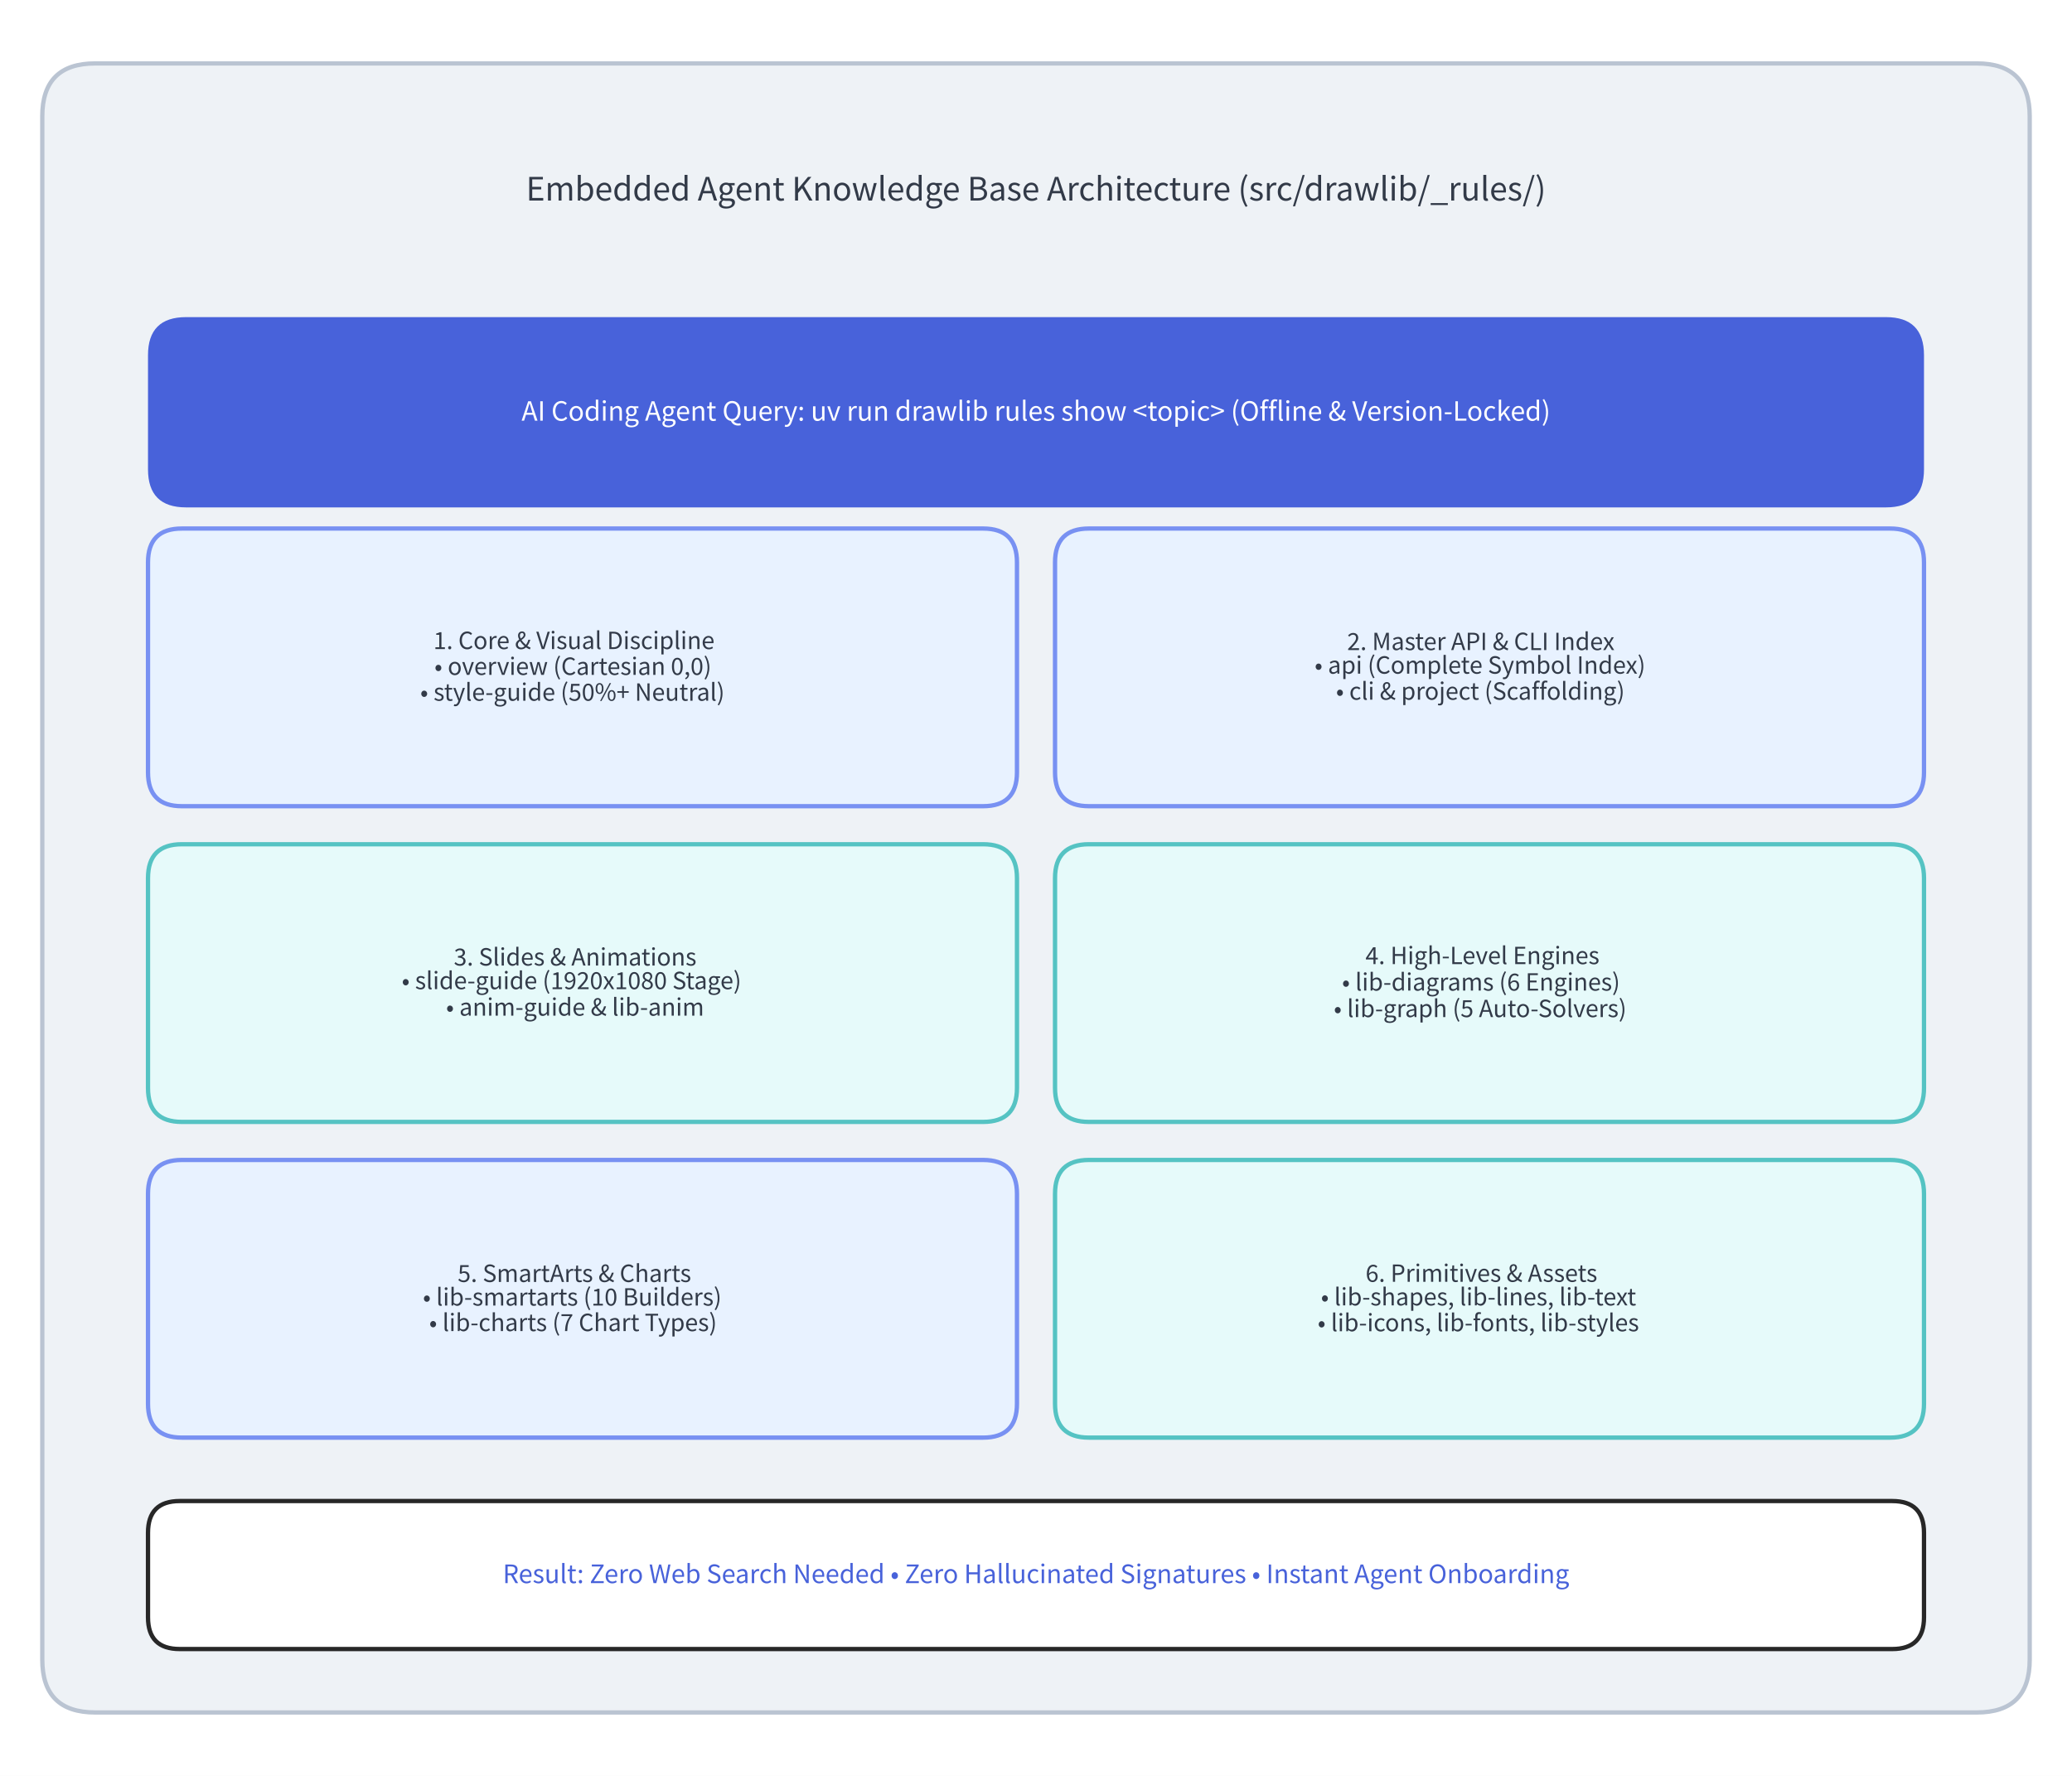
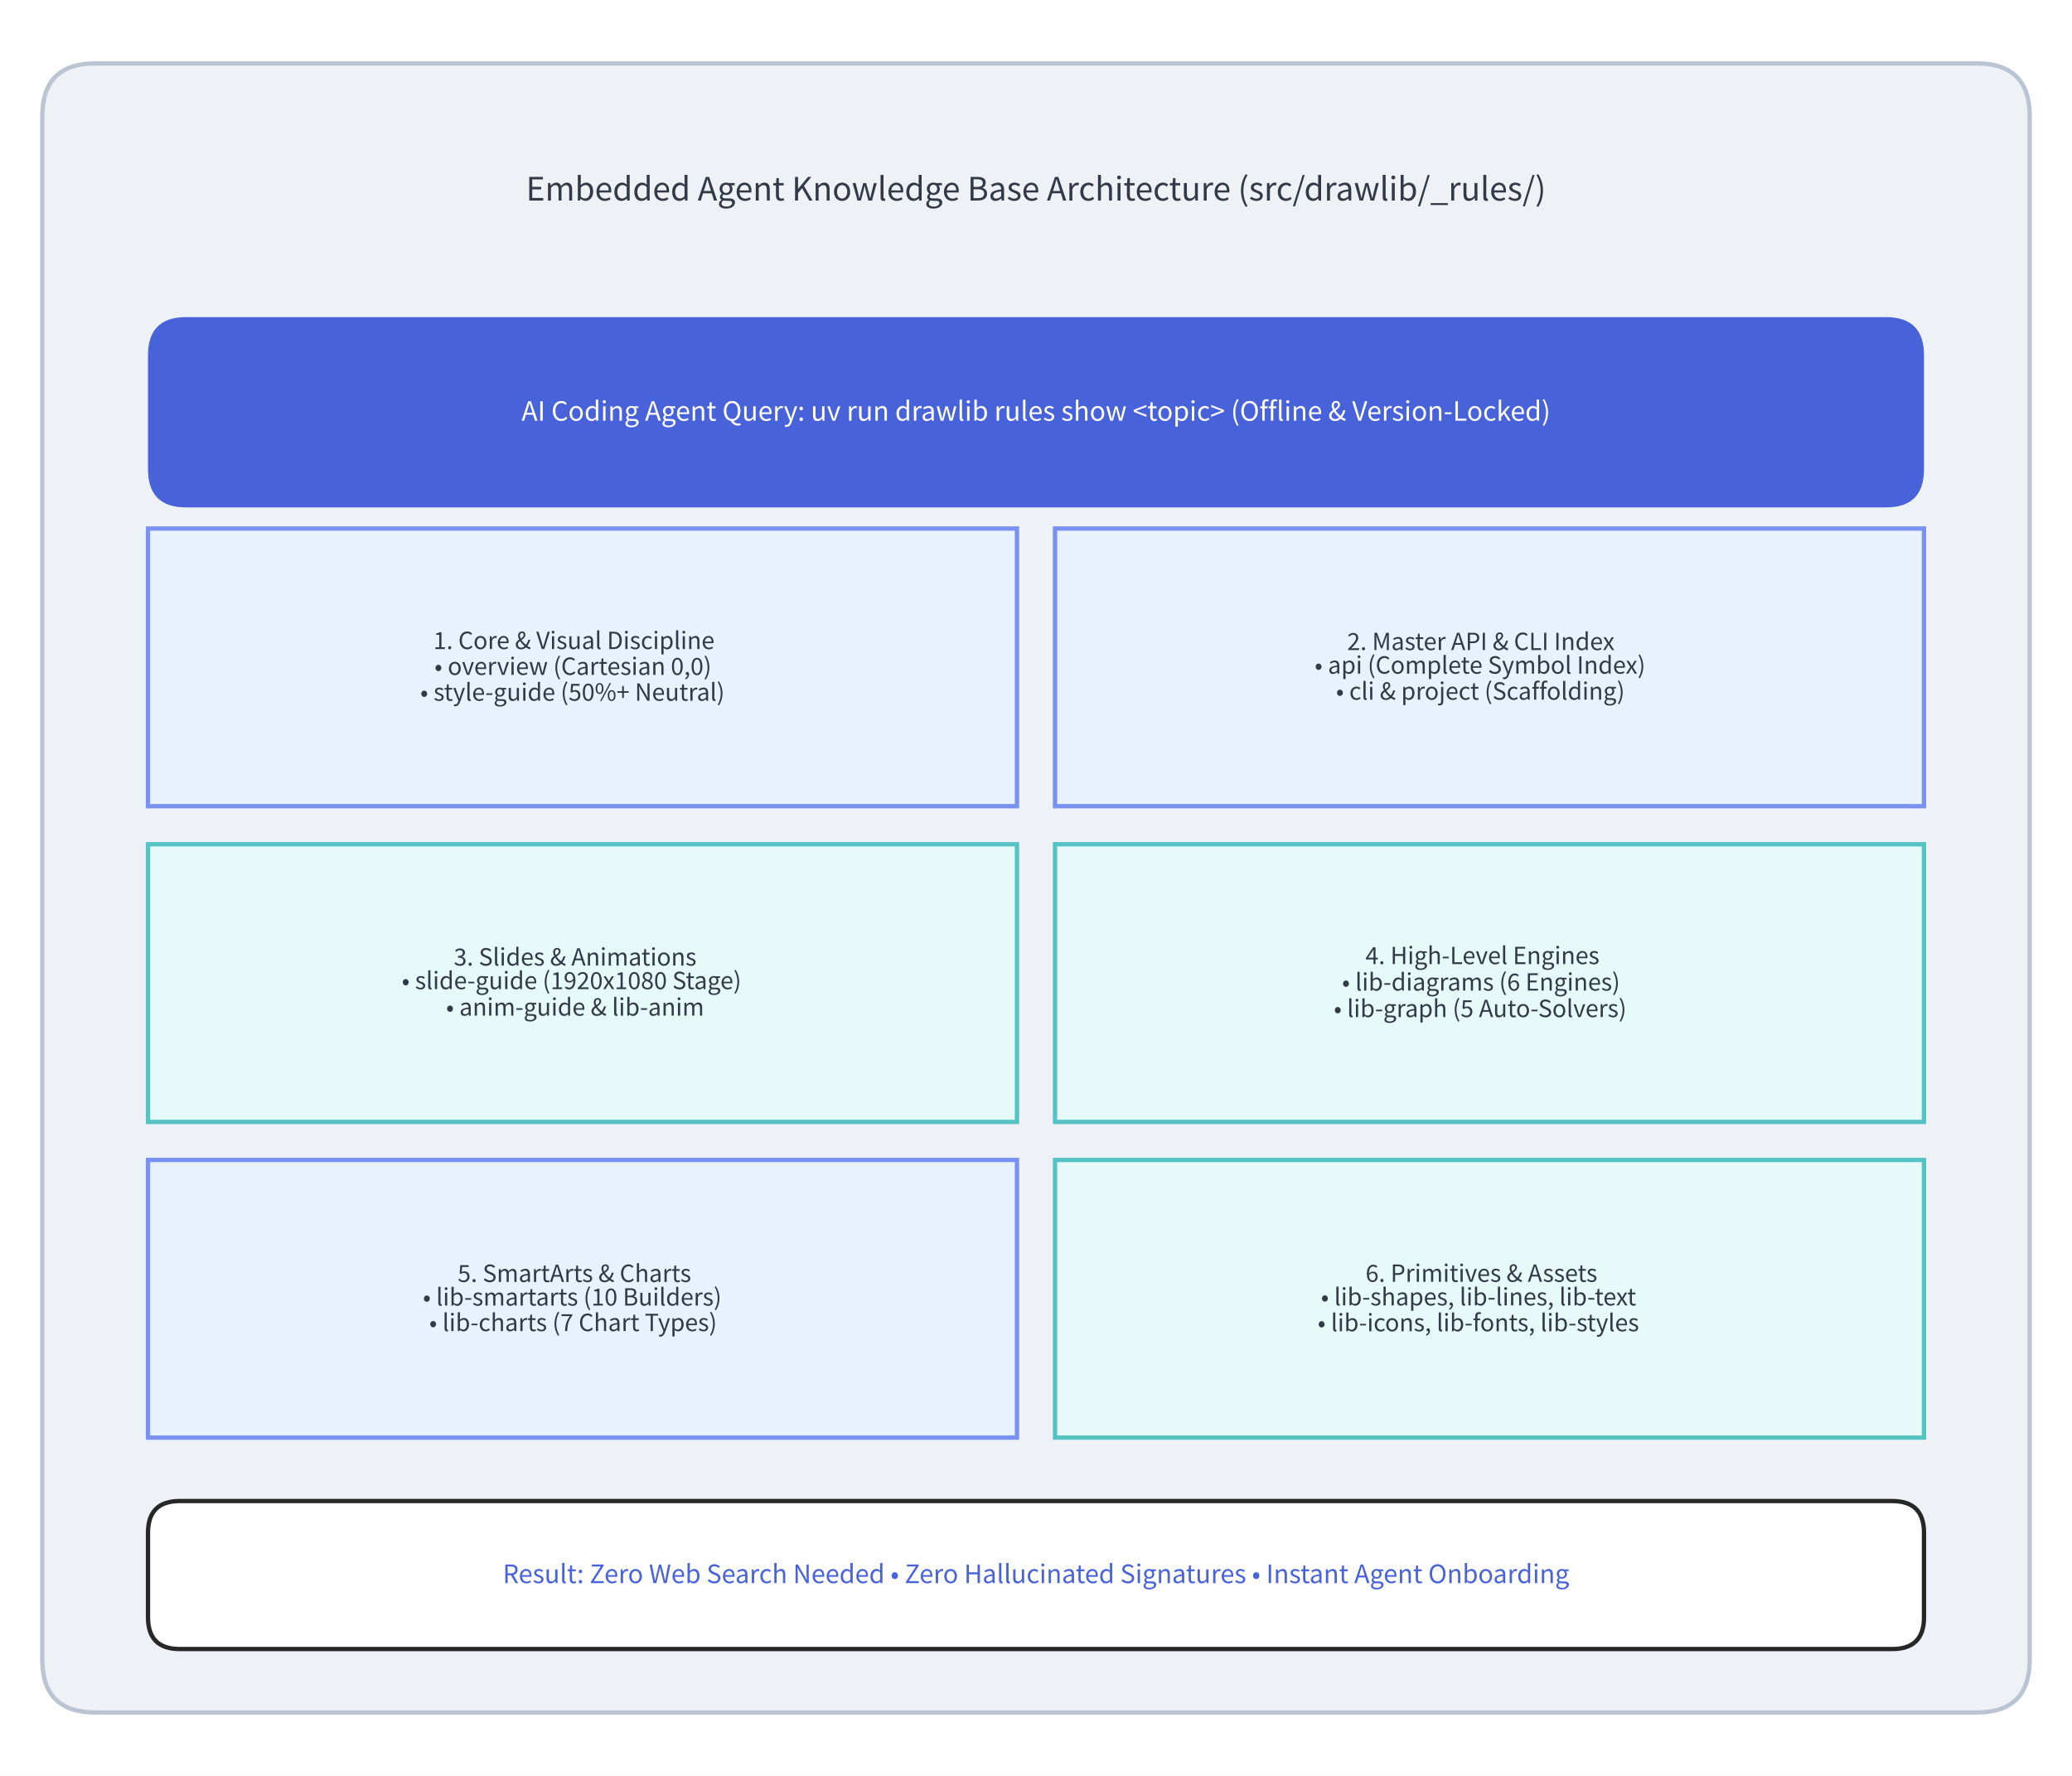
<svg xmlns="http://www.w3.org/2000/svg" width="720pt" height="617.143pt" viewBox="0 0 720 617.143" version="1.1">
  <defs>
    <style type="text/css">*{stroke-linejoin: round; stroke-linecap: butt}</style>
  </defs>
  <g id="figure_1">
    <g id="patch_1">
      <path d="M 0 617.143  L 720 617.143  L 720 0  L 0 0  z " style="fill: #ffffff" />
    </g>
    <g id="axes_1">
      <g id="patch_2">
-         <path d="M 14.694 308.571  L 14.694 40.408  Q 14.694 22.041 33.061 22.041  L 686.939 22.041  Q 705.306 22.041 705.306 40.408  L 705.306 576.735  Q 705.306 595.102 686.939 595.102  L 33.061 595.102  Q 14.694 595.102 14.694 576.735  z " clip-path="url(#pecbf88852a)" style="fill: #eef2f6; stroke: #bac4d2; stroke-width: 1.5; stroke-linejoin: miter" />
+         <path d="M 360 595.102  L 33.061 595.102  Q 14.694 595.102 14.694 576.735  L 14.694 40.408  Q 14.694 22.041 33.061 22.041  L 686.939 22.041  Q 705.306 22.041 705.306 40.408  L 705.306 576.735  Q 705.306 595.102 686.939 595.102  z " clip-path="url(#pecbf88852a)" style="fill: #eef2f6; stroke: #bac4d2; stroke-width: 1.5; stroke-linejoin: miter" />
      </g>
      <g id="text_1">
        <g clip-path="url(#pecbf88852a)">
          <text style="font-size: 11.2px; font-family: 'drawlib-cjk-japanese-noto-sans-bold', 'Noto Sans CJK JP'; text-anchor: middle; fill: #323a48" x="360" y="69.69" transform="rotate(-0 360 69.68982)">Embedded Agent Knowledge Base Architecture (src/drawlib/_rules/)</text>
        </g>
      </g>
      <g id="patch_3">
-         <path d="M 51.429 143.265  L 51.429 123.429  Q 51.429 110.204 64.653 110.204  L 655.347 110.204  Q 668.571 110.204 668.571 123.429  L 668.571 163.102  Q 668.571 176.327 655.347 176.327  L 64.653 176.327  Q 51.429 176.327 51.429 163.102  z " clip-path="url(#pecbf88852a)" style="fill: #4862da" />
+         <path d="M 360 176.327  L 64.653 176.327  Q 51.429 176.327 51.429 163.102  L 51.429 123.429  Q 51.429 110.204 64.653 110.204  L 655.347 110.204  Q 668.571 110.204 668.571 123.429  L 668.571 163.102  Q 668.571 176.327 655.347 176.327  z " clip-path="url(#pecbf88852a)" style="fill: #4862da" />
      </g>
      <g id="text_2">
        <g clip-path="url(#pecbf88852a)">
          <text style="font-size: 9.2px; font-family: 'drawlib-cjk-japanese-noto-sans-bold', 'Noto Sans CJK JP'; text-anchor: middle; fill: #ffffff" x="360" y="146.196" transform="rotate(-0 360 146.1957)">AI Coding Agent Query:   uv run drawlib rules show &lt;topic&gt;   (Offline &amp; Version-Locked)</text>
        </g>
      </g>
      <g id="patch_4">
-         <path d="M 51.429 231.918  L 51.429 195.429  Q 51.429 183.673 63.184 183.673  L 341.633 183.673  Q 353.388 183.673 353.388 195.429  L 353.388 268.408  Q 353.388 280.163 341.633 280.163  L 63.184 280.163  Q 51.429 280.163 51.429 268.408  z " clip-path="url(#pecbf88852a)" style="fill: #e8f2ff; stroke: #7891f2; stroke-width: 1.5; stroke-linejoin: miter" />
+         <path d="M 51.429 280.163  L 51.429 183.673  L 353.388 183.673  L 353.388 280.163  z " clip-path="url(#pecbf88852a)" style="fill: #e8f2ff; stroke: #7891f2; stroke-width: 1.5; stroke-linejoin: miter" />
      </g>
      <g id="text_3">
        <g clip-path="url(#pecbf88852a)">
          <text style="font-size: 8.2px; font-family: 'drawlib-cjk-japanese-noto-sans-bold', 'Noto Sans CJK JP'; fill: #323a48" transform="translate(150.5835 225.555)">1. Core &amp; Visual Discipline</text>
        </g>
        <g clip-path="url(#pecbf88852a)">
          <text style="font-size: 8.2px; font-family: 'drawlib-cjk-japanese-noto-sans-bold', 'Noto Sans CJK JP'; fill: #323a48" transform="translate(150.9397 234.534)">• overview (Cartesian 0,0)</text>
        </g>
        <g clip-path="url(#pecbf88852a)">
          <text style="font-size: 8.2px; font-family: 'drawlib-cjk-japanese-noto-sans-bold', 'Noto Sans CJK JP'; fill: #323a48" transform="translate(146.0127 243.5054)">• style-guide (50%+ Neutral)</text>
        </g>
      </g>
      <g id="patch_5">
-         <path d="M 366.612 231.918  L 366.612 195.429  Q 366.612 183.673 378.367 183.673  L 656.816 183.673  Q 668.571 183.673 668.571 195.429  L 668.571 268.408  Q 668.571 280.163 656.816 280.163  L 378.367 280.163  Q 366.612 280.163 366.612 268.408  z " clip-path="url(#pecbf88852a)" style="fill: #e8f2ff; stroke: #7891f2; stroke-width: 1.5; stroke-linejoin: miter" />
+         <path d="M 366.612 280.163  L 366.612 183.673  L 668.571 183.673  L 668.571 280.163  z " clip-path="url(#pecbf88852a)" style="fill: #e8f2ff; stroke: #7891f2; stroke-width: 1.5; stroke-linejoin: miter" />
      </g>
      <g id="text_4">
        <g clip-path="url(#pecbf88852a)">
          <text style="font-size: 8.2px; font-family: 'drawlib-cjk-japanese-noto-sans-bold', 'Noto Sans CJK JP'; fill: #323a48" transform="translate(468.11 225.9035)">2. Master API &amp; CLI Index</text>
        </g>
        <g clip-path="url(#pecbf88852a)">
          <text style="font-size: 8.2px; font-family: 'drawlib-cjk-japanese-noto-sans-bold', 'Noto Sans CJK JP'; fill: #323a48" transform="translate(456.801 234.1035)">• api (Complete Symbol Index)</text>
        </g>
        <g clip-path="url(#pecbf88852a)">
          <text style="font-size: 8.2px; font-family: 'drawlib-cjk-japanese-noto-sans-bold', 'Noto Sans CJK JP'; fill: #323a48" transform="translate(464.2226 243.1569)">• cli &amp; project (Scaffolding)</text>
        </g>
      </g>
      <g id="patch_6">
-         <path d="M 51.429 341.633  L 51.429 305.143  Q 51.429 293.388 63.184 293.388  L 341.633 293.388  Q 353.388 293.388 353.388 305.143  L 353.388 378.122  Q 353.388 389.878 341.633 389.878  L 63.184 389.878  Q 51.429 389.878 51.429 378.122  z " clip-path="url(#pecbf88852a)" style="fill: #e6fafa; stroke: #55c3c3; stroke-width: 1.5; stroke-linejoin: miter" />
+         <path d="M 51.429 389.878  L 51.429 293.388  L 353.388 293.388  L 353.388 389.878  z " clip-path="url(#pecbf88852a)" style="fill: #e6fafa; stroke: #55c3c3; stroke-width: 1.5; stroke-linejoin: miter" />
      </g>
      <g id="text_5">
        <g clip-path="url(#pecbf88852a)">
          <text style="font-size: 8.2px; font-family: 'drawlib-cjk-japanese-noto-sans-bold', 'Noto Sans CJK JP'; fill: #323a48" transform="translate(157.6855 335.5403)">3. Slides &amp; Animations</text>
        </g>
        <g clip-path="url(#pecbf88852a)">
          <text style="font-size: 8.2px; font-family: 'drawlib-cjk-japanese-noto-sans-bold', 'Noto Sans CJK JP'; fill: #323a48" transform="translate(139.5872 343.7403)">• slide-guide (1920x1080 Stage)</text>
        </g>
        <g clip-path="url(#pecbf88852a)">
          <text style="font-size: 8.2px; font-family: 'drawlib-cjk-japanese-noto-sans-bold', 'Noto Sans CJK JP'; fill: #323a48" transform="translate(154.9782 352.9487)">• anim-guide &amp; lib-anim</text>
        </g>
      </g>
      <g id="patch_7">
-         <path d="M 366.612 341.633  L 366.612 305.143  Q 366.612 293.388 378.367 293.388  L 656.816 293.388  Q 668.571 293.388 668.571 305.143  L 668.571 378.122  Q 668.571 389.878 656.816 389.878  L 378.367 389.878  Q 366.612 389.878 366.612 378.122  z " clip-path="url(#pecbf88852a)" style="fill: #e6fafa; stroke: #55c3c3; stroke-width: 1.5; stroke-linejoin: miter" />
+         <path d="M 366.612 389.878  L 366.612 293.388  L 668.571 293.388  L 668.571 389.878  z " clip-path="url(#pecbf88852a)" style="fill: #e6fafa; stroke: #55c3c3; stroke-width: 1.5; stroke-linejoin: miter" />
      </g>
      <g id="text_6">
        <g clip-path="url(#pecbf88852a)">
          <text style="font-size: 8.2px; font-family: 'drawlib-cjk-japanese-noto-sans-bold', 'Noto Sans CJK JP'; fill: #323a48" transform="translate(474.481 335.0361)">4. High-Level Engines</text>
        </g>
        <g clip-path="url(#pecbf88852a)">
          <text style="font-size: 8.2px; font-family: 'drawlib-cjk-japanese-noto-sans-bold', 'Noto Sans CJK JP'; fill: #323a48" transform="translate(466.3169 344.2445)">• lib-diagrams (6 Engines)</text>
        </g>
        <g clip-path="url(#pecbf88852a)">
          <text style="font-size: 8.2px; font-family: 'drawlib-cjk-japanese-noto-sans-bold', 'Noto Sans CJK JP'; fill: #323a48" transform="translate(463.4603 353.4528)">• lib-graph (5 Auto-Solvers)</text>
        </g>
      </g>
      <g id="patch_8">
-         <path d="M 51.429 451.347  L 51.429 414.857  Q 51.429 403.102 63.184 403.102  L 341.633 403.102  Q 353.388 403.102 353.388 414.857  L 353.388 487.837  Q 353.388 499.592 341.633 499.592  L 63.184 499.592  Q 51.429 499.592 51.429 487.837  z " clip-path="url(#pecbf88852a)" style="fill: #e8f2ff; stroke: #7891f2; stroke-width: 1.5; stroke-linejoin: miter" />
+         <path d="M 51.429 499.592  L 51.429 403.102  L 353.388 403.102  L 353.388 499.592  z " clip-path="url(#pecbf88852a)" style="fill: #e8f2ff; stroke: #7891f2; stroke-width: 1.5; stroke-linejoin: miter" />
      </g>
      <g id="text_7">
        <g clip-path="url(#pecbf88852a)">
          <text style="font-size: 8.2px; font-family: 'drawlib-cjk-japanese-noto-sans-bold', 'Noto Sans CJK JP'; fill: #323a48" transform="translate(159.0321 445.5)">5. SmartArts &amp; Charts</text>
        </g>
        <g clip-path="url(#pecbf88852a)">
          <text style="font-size: 8.2px; font-family: 'drawlib-cjk-japanese-noto-sans-bold', 'Noto Sans CJK JP'; fill: #323a48" transform="translate(146.932 453.7)">• lib-smartarts (10 Builders)</text>
        </g>
        <g clip-path="url(#pecbf88852a)">
          <text style="font-size: 8.2px; font-family: 'drawlib-cjk-japanese-noto-sans-bold', 'Noto Sans CJK JP'; fill: #323a48" transform="translate(149.1133 462.5726)">• lib-charts (7 Chart Types)</text>
        </g>
      </g>
      <g id="patch_9">
-         <path d="M 366.612 451.347  L 366.612 414.857  Q 366.612 403.102 378.367 403.102  L 656.816 403.102  Q 668.571 403.102 668.571 414.857  L 668.571 487.837  Q 668.571 499.592 656.816 499.592  L 378.367 499.592  Q 366.612 499.592 366.612 487.837  z " clip-path="url(#pecbf88852a)" style="fill: #e6fafa; stroke: #55c3c3; stroke-width: 1.5; stroke-linejoin: miter" />
+         <path d="M 366.612 499.592  L 366.612 403.102  L 668.571 403.102  L 668.571 499.592  z " clip-path="url(#pecbf88852a)" style="fill: #e6fafa; stroke: #55c3c3; stroke-width: 1.5; stroke-linejoin: miter" />
      </g>
      <g id="text_8">
        <g clip-path="url(#pecbf88852a)">
          <text style="font-size: 8.2px; font-family: 'drawlib-cjk-japanese-noto-sans-bold', 'Noto Sans CJK JP'; fill: #323a48" transform="translate(474.5297 445.4468)">6. Primitives &amp; Assets</text>
        </g>
        <g clip-path="url(#pecbf88852a)">
          <text style="font-size: 8.2px; font-family: 'drawlib-cjk-japanese-noto-sans-bold', 'Noto Sans CJK JP'; fill: #323a48" transform="translate(458.9939 453.6468)">• lib-shapes, lib-lines, lib-text</text>
        </g>
        <g clip-path="url(#pecbf88852a)">
          <text style="font-size: 8.2px; font-family: 'drawlib-cjk-japanese-noto-sans-bold', 'Noto Sans CJK JP'; fill: #323a48" transform="translate(457.8587 462.6258)">• lib-icons, lib-fonts, lib-styles</text>
        </g>
      </g>
      <g id="patch_10">
-         <path d="M 51.429 547.347  L 51.429 532.653  Q 51.429 521.633 62.449 521.633  L 657.551 521.633  Q 668.571 521.633 668.571 532.653  L 668.571 562.041  Q 668.571 573.061 657.551 573.061  L 62.449 573.061  Q 51.429 573.061 51.429 562.041  z " clip-path="url(#pecbf88852a)" style="fill: #ffffff; stroke: #272727; stroke-width: 1.5; stroke-linejoin: miter" />
+         <path d="M 360 573.061  L 62.449 573.061  Q 51.429 573.061 51.429 562.041  L 51.429 532.653  Q 51.429 521.633 62.449 521.633  L 657.551 521.633  Q 668.571 521.633 668.571 532.653  L 668.571 562.041  Q 668.571 573.061 657.551 573.061  z " clip-path="url(#pecbf88852a)" style="fill: #ffffff; stroke: #272727; stroke-width: 1.5; stroke-linejoin: miter" />
      </g>
      <g id="text_9">
        <g clip-path="url(#pecbf88852a)">
          <text style="font-size: 8.8px; font-family: 'drawlib-cjk-japanese-noto-sans-bold', 'Noto Sans CJK JP'; text-anchor: middle; fill: #4862da" x="360" y="550.15" transform="rotate(-0 360 550.1499)">Result: Zero Web Search Needed  •  Zero Hallucinated Signatures  •  Instant Agent Onboarding</text>
        </g>
      </g>
    </g>
  </g>
  <defs>
    <clipPath id="pecbf88852a">
      <rect x="0" y="0" width="720" height="617.143" />
    </clipPath>
  </defs>
</svg>
